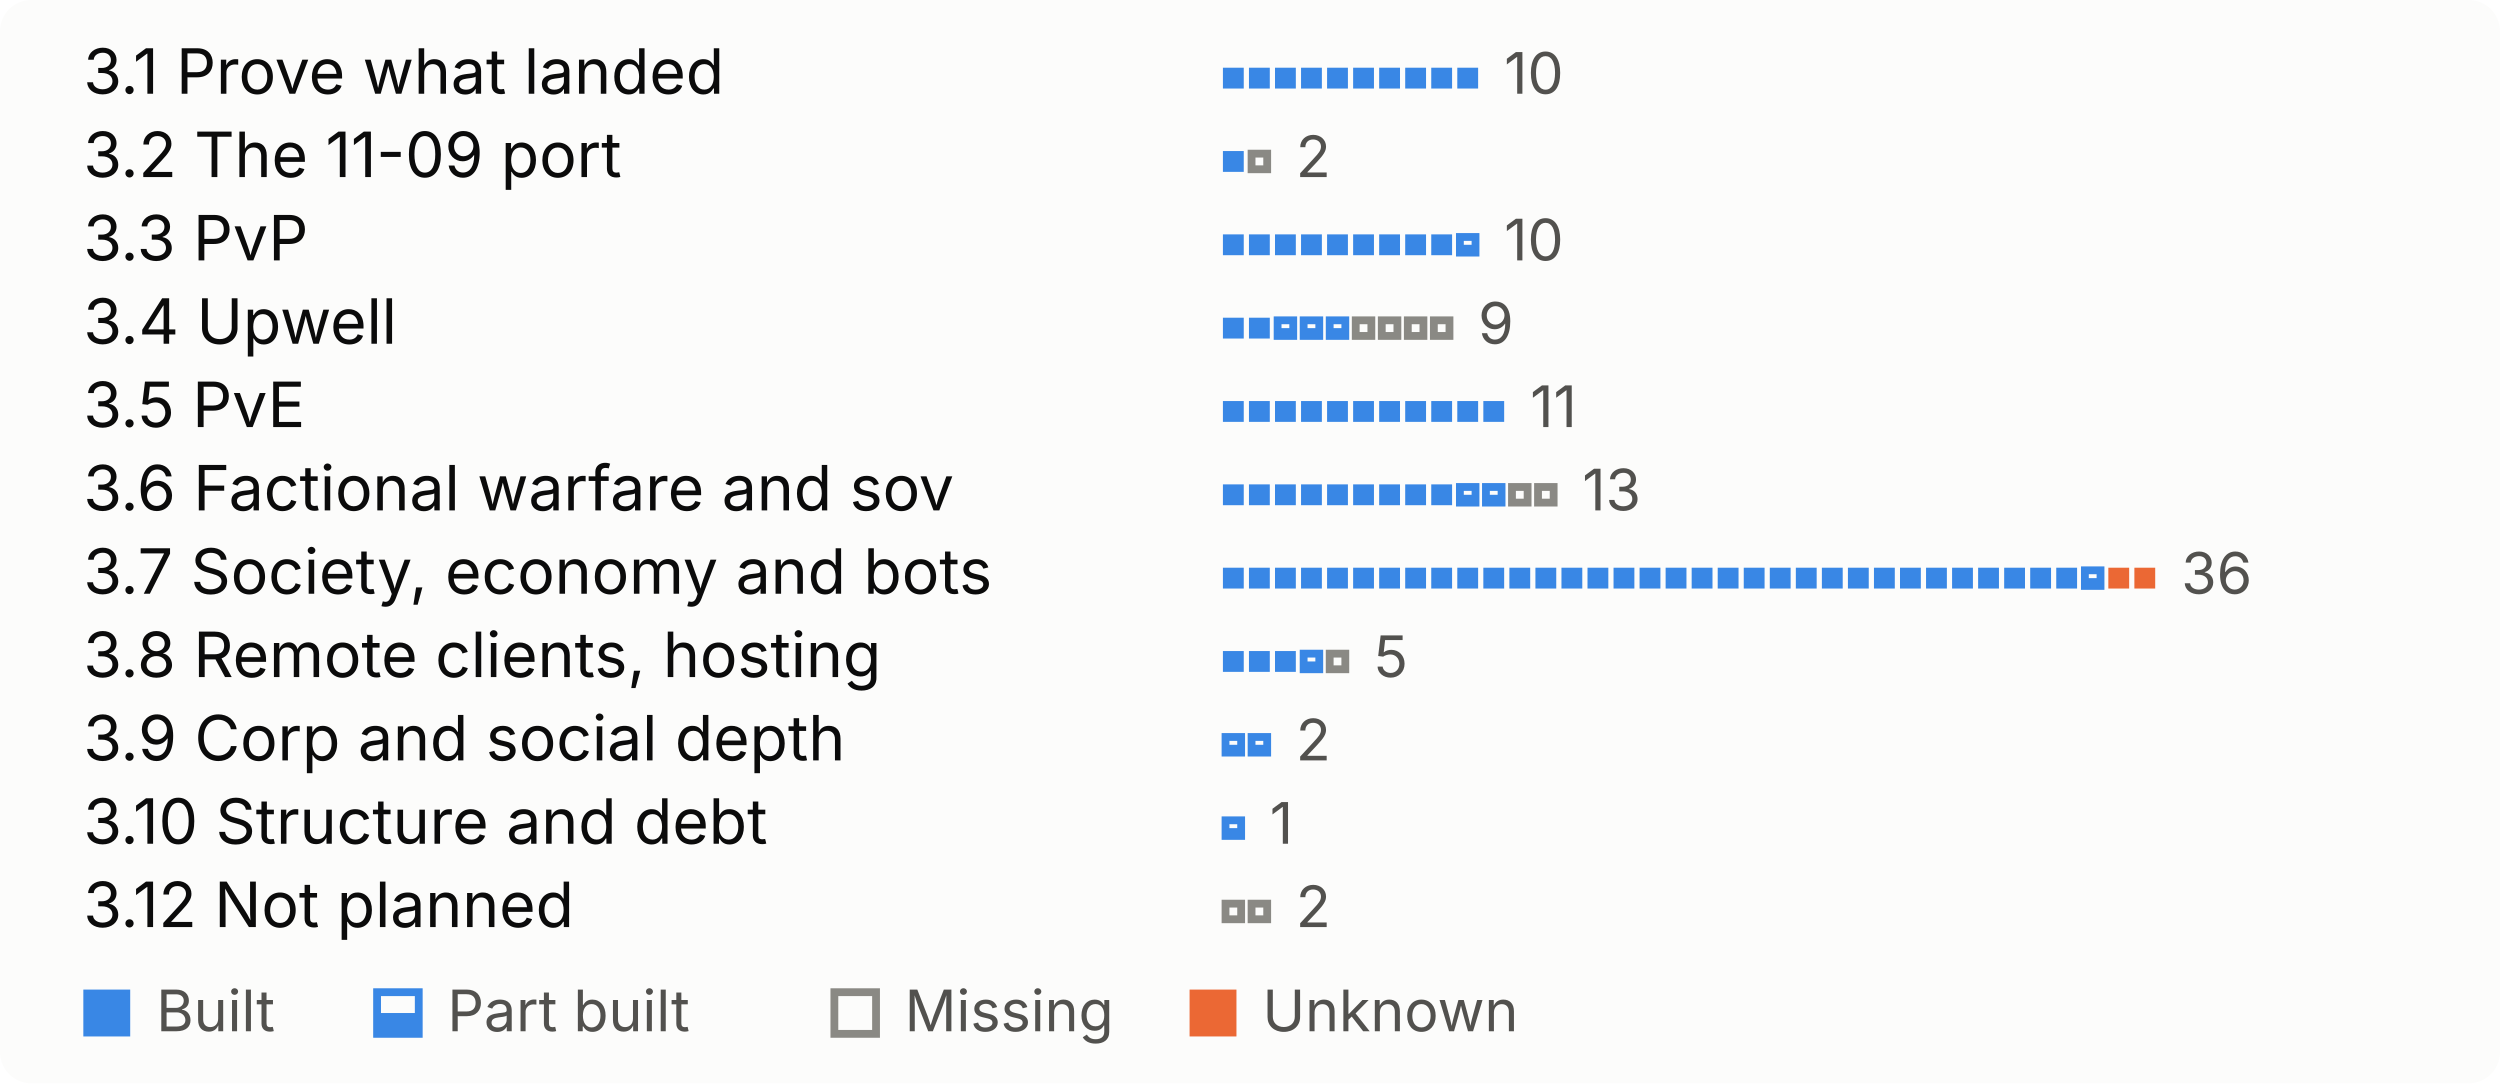
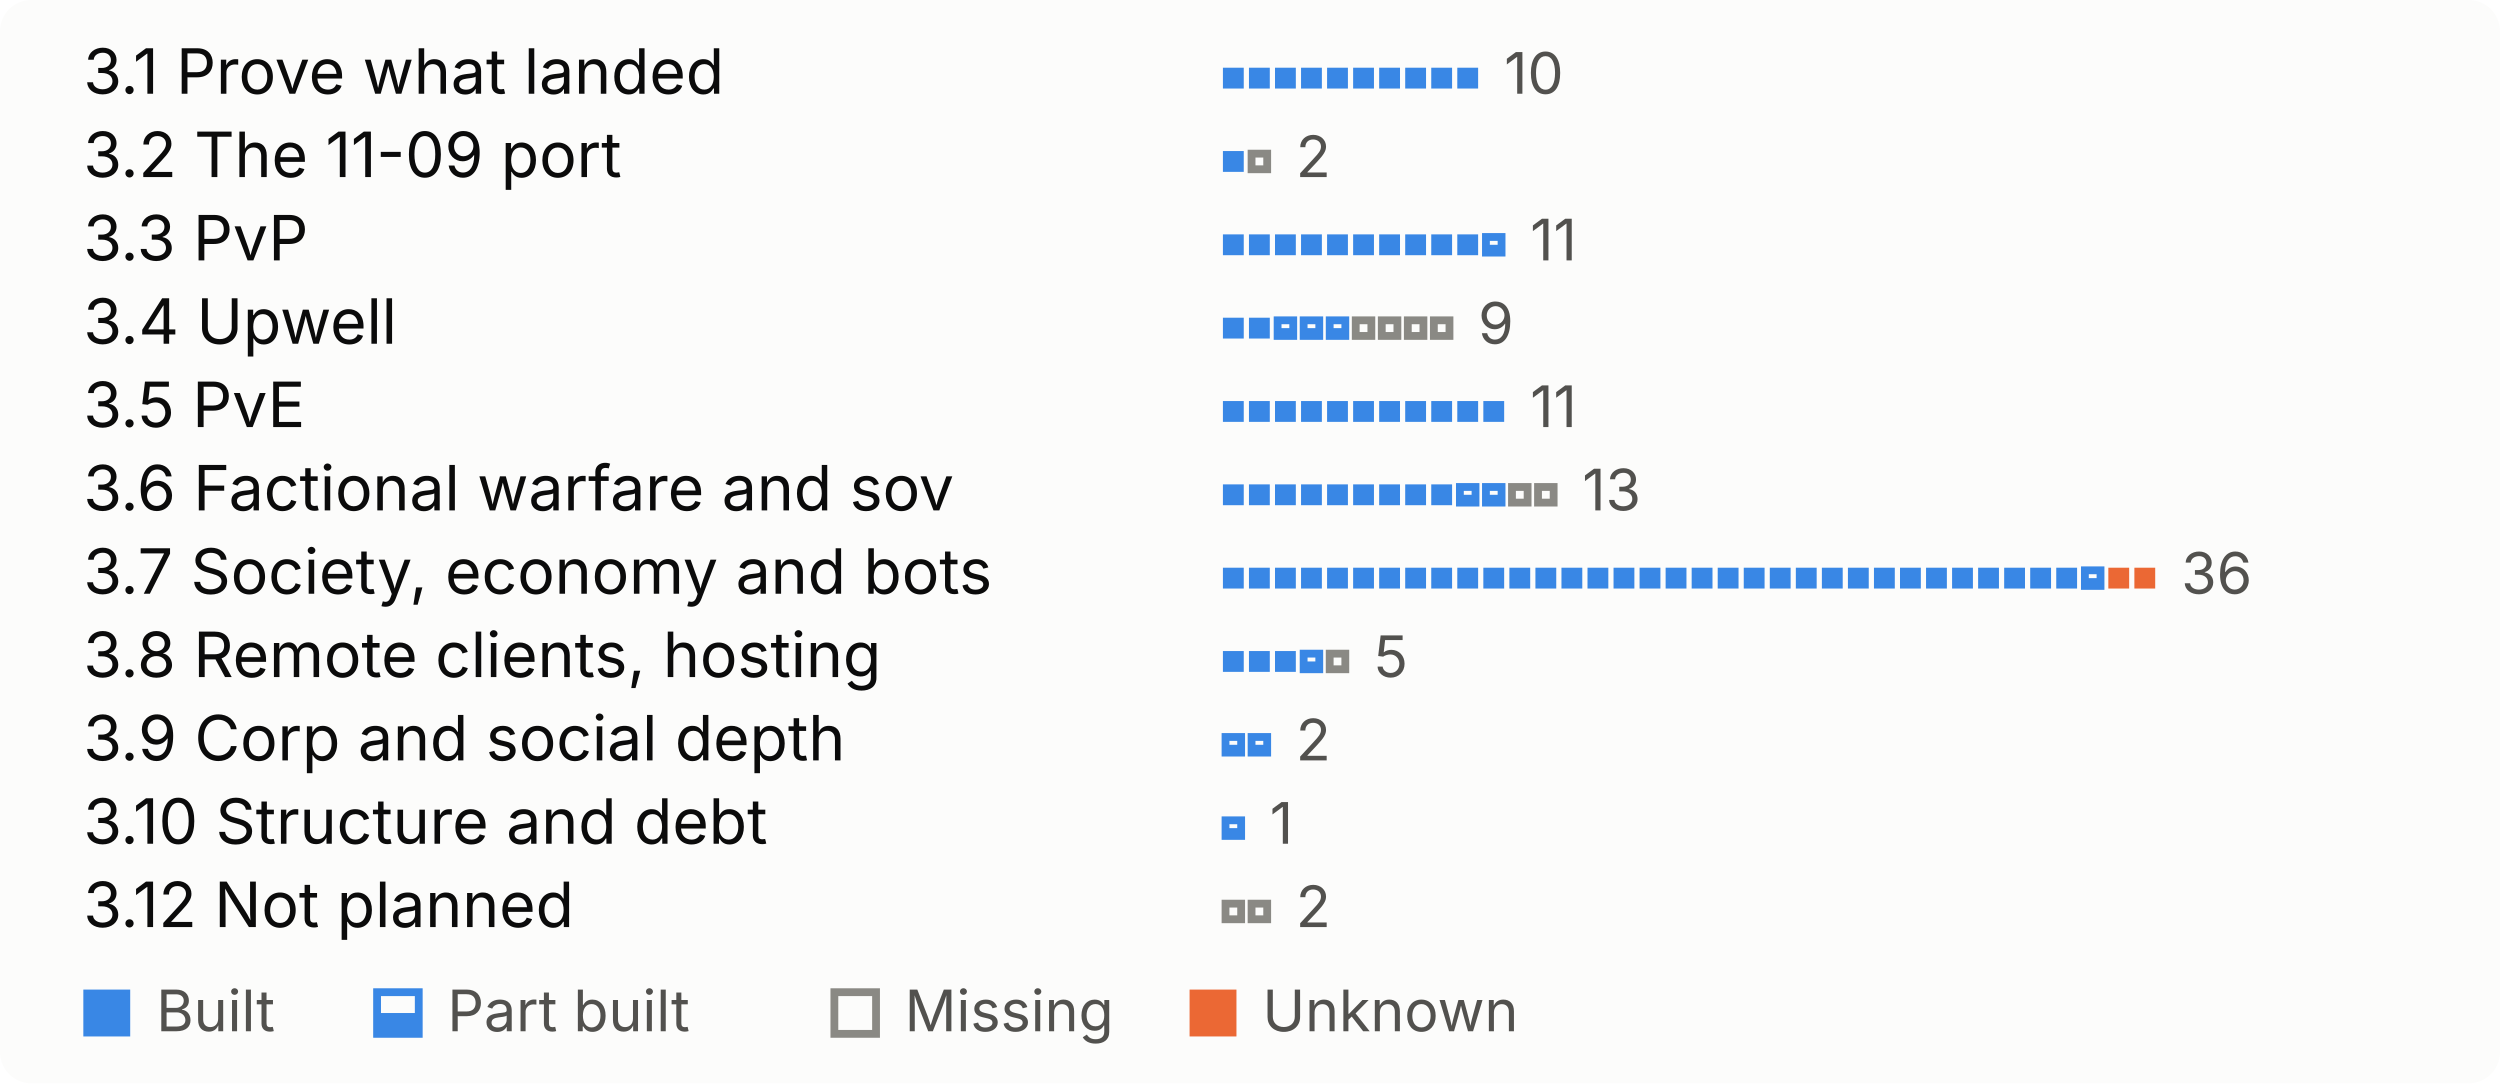
<svg xmlns="http://www.w3.org/2000/svg" width="480" height="208" viewBox="0 0 480 208" role="img" aria-label="What is left, by theme, one mark per open feature">
  <style>
.bg{fill:#fcfcfb}.t{fill:#0b0b0b}.s{fill:#52514e}.rule{fill:#e1e0d9}
.proved{fill:#184f95}.built{fill:#3987e5}.unknown{fill:#eb6834}
.part-o{fill:none;stroke:#3987e5;stroke-width:1.5}.part-f{fill:#3987e5}
.missing{fill:none;stroke:#8a8984;stroke-width:1.5}
.pass{fill:#184f95}.fail{fill:#eb6834}.none{fill:none;stroke:#8a8984;stroke-width:1.5}
@media (prefers-color-scheme:dark){
.bg{fill:#1a1a19}.t{fill:#f0efec}.s{fill:#c3c2b7}.rule{fill:#383835}
.proved{fill:#86b6ef}.built{fill:#3987e5}.unknown{fill:#d95926}
.part-o{stroke:#3987e5}.part-f{fill:#3987e5}
.missing{stroke:#8d8c85}
.pass{fill:#86b6ef}.fail{fill:#d95926}.none{stroke:#8d8c85}
}
text{font-family:system-ui,-apple-system,"Segoe UI",sans-serif;font-size:12px}
.big{font-size:26px;font-weight:600}.b{font-weight:600}.xs{font-size:11px}
</style>
  <rect width="480" height="208" rx="6" class="bg" />
  <text x="16.0" y="18.0" class="t">3.1 Prove what landed</text>
  <rect x="234.8" y="13.0" width="4" height="4" class="built" />
  <rect x="239.8" y="13.0" width="4" height="4" class="built" />
  <rect x="244.8" y="13.0" width="4" height="4" class="built" />
  <rect x="249.8" y="13.0" width="4" height="4" class="built" />
  <rect x="254.8" y="13.0" width="4" height="4" class="built" />
  <rect x="259.8" y="13.0" width="4" height="4" class="built" />
  <rect x="264.8" y="13.0" width="4" height="4" class="built" />
  <rect x="269.8" y="13.0" width="4" height="4" class="built" />
  <rect x="274.8" y="13.0" width="4" height="4" class="built" />
  <rect x="279.8" y="13.0" width="4" height="4" class="built" />
  <text x="288.8" y="18.0" class="s xs">10</text>
  <text x="16.0" y="34.0" class="t">3.2 The 11-09 port</text>
  <rect x="234.8" y="29.0" width="4" height="4" class="built" />
  <rect x="240.3" y="29.5" width="3" height="3" fill="none" class="missing" />
  <text x="248.8" y="34.0" class="s xs">2</text>
  <text x="16.0" y="50.0" class="t">3.3 PvP</text>
  <rect x="234.8" y="45.0" width="4" height="4" class="built" />
  <rect x="239.8" y="45.0" width="4" height="4" class="built" />
  <rect x="244.8" y="45.0" width="4" height="4" class="built" />
  <rect x="249.8" y="45.0" width="4" height="4" class="built" />
  <rect x="254.8" y="45.0" width="4" height="4" class="built" />
  <rect x="259.8" y="45.0" width="4" height="4" class="built" />
  <rect x="264.8" y="45.0" width="4" height="4" class="built" />
  <rect x="269.8" y="45.0" width="4" height="4" class="built" />
  <rect x="274.8" y="45.0" width="4" height="4" class="built" />
-   <rect x="280.3" y="45.5" width="3" height="3" fill="none" class="part-o" />
-   <rect x="279.8" y="47.0" width="4" height="2.0" class="part-f" />
-   <text x="288.8" y="50.0" class="s xs">10</text>
+   <rect x="279.8" y="45.0" width="4" height="4" class="built" />
+   <rect x="285.3" y="45.5" width="3" height="3" fill="none" class="part-o" />
+   <rect x="284.8" y="47.0" width="4" height="2.0" class="part-f" />
+   <text x="293.8" y="50.0" class="s xs">11</text>
  <text x="16.0" y="66.0" class="t">3.4 Upwell</text>
  <rect x="234.8" y="61.0" width="4" height="4" class="built" />
  <rect x="239.8" y="61.0" width="4" height="4" class="built" />
  <rect x="245.3" y="61.5" width="3" height="3" fill="none" class="part-o" />
  <rect x="244.8" y="63.0" width="4" height="2.0" class="part-f" />
  <rect x="250.3" y="61.5" width="3" height="3" fill="none" class="part-o" />
  <rect x="249.8" y="63.0" width="4" height="2.0" class="part-f" />
  <rect x="255.3" y="61.5" width="3" height="3" fill="none" class="part-o" />
  <rect x="254.8" y="63.0" width="4" height="2.0" class="part-f" />
  <rect x="260.3" y="61.5" width="3" height="3" fill="none" class="missing" />
  <rect x="265.3" y="61.5" width="3" height="3" fill="none" class="missing" />
  <rect x="270.3" y="61.5" width="3" height="3" fill="none" class="missing" />
  <rect x="275.3" y="61.5" width="3" height="3" fill="none" class="missing" />
  <text x="283.8" y="66.0" class="s xs">9</text>
  <text x="16.0" y="82.0" class="t">3.5 PvE</text>
  <rect x="234.8" y="77.0" width="4" height="4" class="built" />
  <rect x="239.8" y="77.0" width="4" height="4" class="built" />
  <rect x="244.8" y="77.0" width="4" height="4" class="built" />
  <rect x="249.8" y="77.0" width="4" height="4" class="built" />
  <rect x="254.8" y="77.0" width="4" height="4" class="built" />
  <rect x="259.8" y="77.0" width="4" height="4" class="built" />
  <rect x="264.8" y="77.0" width="4" height="4" class="built" />
  <rect x="269.8" y="77.0" width="4" height="4" class="built" />
  <rect x="274.8" y="77.0" width="4" height="4" class="built" />
  <rect x="279.8" y="77.0" width="4" height="4" class="built" />
  <rect x="284.8" y="77.0" width="4" height="4" class="built" />
  <text x="293.8" y="82.0" class="s xs">11</text>
  <text x="16.0" y="98.0" class="t">3.6 Factional warfare and sov</text>
  <rect x="234.8" y="93.0" width="4" height="4" class="built" />
  <rect x="239.8" y="93.0" width="4" height="4" class="built" />
  <rect x="244.8" y="93.0" width="4" height="4" class="built" />
  <rect x="249.8" y="93.0" width="4" height="4" class="built" />
  <rect x="254.8" y="93.0" width="4" height="4" class="built" />
  <rect x="259.8" y="93.0" width="4" height="4" class="built" />
  <rect x="264.8" y="93.0" width="4" height="4" class="built" />
  <rect x="269.8" y="93.0" width="4" height="4" class="built" />
  <rect x="274.8" y="93.0" width="4" height="4" class="built" />
  <rect x="280.3" y="93.5" width="3" height="3" fill="none" class="part-o" />
  <rect x="279.8" y="95.0" width="4" height="2.0" class="part-f" />
  <rect x="285.3" y="93.5" width="3" height="3" fill="none" class="part-o" />
  <rect x="284.8" y="95.0" width="4" height="2.0" class="part-f" />
  <rect x="290.3" y="93.5" width="3" height="3" fill="none" class="missing" />
  <rect x="295.3" y="93.5" width="3" height="3" fill="none" class="missing" />
  <text x="303.8" y="98.0" class="s xs">13</text>
  <text x="16.0" y="114.0" class="t">3.7 Society, economy and bots</text>
  <rect x="234.8" y="109.0" width="4" height="4" class="built" />
  <rect x="239.8" y="109.0" width="4" height="4" class="built" />
  <rect x="244.8" y="109.0" width="4" height="4" class="built" />
  <rect x="249.8" y="109.0" width="4" height="4" class="built" />
  <rect x="254.8" y="109.0" width="4" height="4" class="built" />
  <rect x="259.8" y="109.0" width="4" height="4" class="built" />
  <rect x="264.8" y="109.0" width="4" height="4" class="built" />
  <rect x="269.8" y="109.0" width="4" height="4" class="built" />
  <rect x="274.8" y="109.0" width="4" height="4" class="built" />
  <rect x="279.8" y="109.0" width="4" height="4" class="built" />
  <rect x="284.8" y="109.0" width="4" height="4" class="built" />
  <rect x="289.8" y="109.0" width="4" height="4" class="built" />
  <rect x="294.8" y="109.0" width="4" height="4" class="built" />
  <rect x="299.8" y="109.0" width="4" height="4" class="built" />
  <rect x="304.8" y="109.0" width="4" height="4" class="built" />
  <rect x="309.8" y="109.0" width="4" height="4" class="built" />
  <rect x="314.8" y="109.0" width="4" height="4" class="built" />
  <rect x="319.8" y="109.0" width="4" height="4" class="built" />
  <rect x="324.8" y="109.0" width="4" height="4" class="built" />
  <rect x="329.8" y="109.0" width="4" height="4" class="built" />
  <rect x="334.8" y="109.0" width="4" height="4" class="built" />
  <rect x="339.8" y="109.0" width="4" height="4" class="built" />
  <rect x="344.8" y="109.0" width="4" height="4" class="built" />
  <rect x="349.8" y="109.0" width="4" height="4" class="built" />
  <rect x="354.8" y="109.0" width="4" height="4" class="built" />
  <rect x="359.8" y="109.0" width="4" height="4" class="built" />
  <rect x="364.8" y="109.0" width="4" height="4" class="built" />
  <rect x="369.8" y="109.0" width="4" height="4" class="built" />
  <rect x="374.8" y="109.0" width="4" height="4" class="built" />
  <rect x="379.8" y="109.0" width="4" height="4" class="built" />
  <rect x="384.8" y="109.0" width="4" height="4" class="built" />
  <rect x="389.8" y="109.0" width="4" height="4" class="built" />
  <rect x="394.8" y="109.0" width="4" height="4" class="built" />
  <rect x="400.3" y="109.5" width="3" height="3" fill="none" class="part-o" />
  <rect x="399.8" y="111.0" width="4" height="2.0" class="part-f" />
  <rect x="404.8" y="109.0" width="4" height="4" class="unknown" />
  <rect x="409.8" y="109.0" width="4" height="4" class="unknown" />
  <text x="418.8" y="114.0" class="s xs">36</text>
  <text x="16.0" y="130.0" class="t">3.8 Remote clients, hosting</text>
  <rect x="234.8" y="125.0" width="4" height="4" class="built" />
  <rect x="239.8" y="125.0" width="4" height="4" class="built" />
  <rect x="244.8" y="125.0" width="4" height="4" class="built" />
  <rect x="250.3" y="125.5" width="3" height="3" fill="none" class="part-o" />
  <rect x="249.8" y="127.0" width="4" height="2.0" class="part-f" />
  <rect x="255.3" y="125.5" width="3" height="3" fill="none" class="missing" />
  <text x="263.8" y="130.0" class="s xs">5</text>
  <text x="16.0" y="146.0" class="t">3.9 Corp and social depth</text>
  <rect x="235.3" y="141.5" width="3" height="3" fill="none" class="part-o" />
  <rect x="234.8" y="143.0" width="4" height="2.0" class="part-f" />
  <rect x="240.3" y="141.5" width="3" height="3" fill="none" class="part-o" />
  <rect x="239.8" y="143.0" width="4" height="2.0" class="part-f" />
  <text x="248.8" y="146.0" class="s xs">2</text>
  <text x="16.0" y="162.0" class="t">3.10 Structure and debt</text>
  <rect x="235.3" y="157.5" width="3" height="3" fill="none" class="part-o" />
  <rect x="234.8" y="159.0" width="4" height="2.0" class="part-f" />
  <text x="243.8" y="162.0" class="s xs">1</text>
  <text x="16.0" y="178.0" class="t">3.12 Not planned</text>
  <rect x="235.3" y="173.5" width="3" height="3" fill="none" class="missing" />
  <rect x="240.3" y="173.5" width="3" height="3" fill="none" class="missing" />
  <text x="248.8" y="178.0" class="s xs">2</text>
  <rect x="16.0" y="190.0" width="9" height="9" class="built" />
  <text x="30.0" y="198.0" class="s xs">Built</text>
  <rect x="72.4" y="190.5" width="8" height="8" fill="none" class="part-o" />
  <rect x="71.9" y="194.5" width="9" height="4.5" class="part-f" />
  <text x="85.9" y="198.0" class="s xs">Part built</text>
  <rect x="160.2" y="190.5" width="8" height="8" fill="none" class="missing" />
  <text x="173.7" y="198.0" class="s xs">Missing</text>
  <rect x="228.4" y="190.0" width="9" height="9" class="unknown" />
  <text x="242.4" y="198.0" class="s xs">Unknown</text>
</svg>
